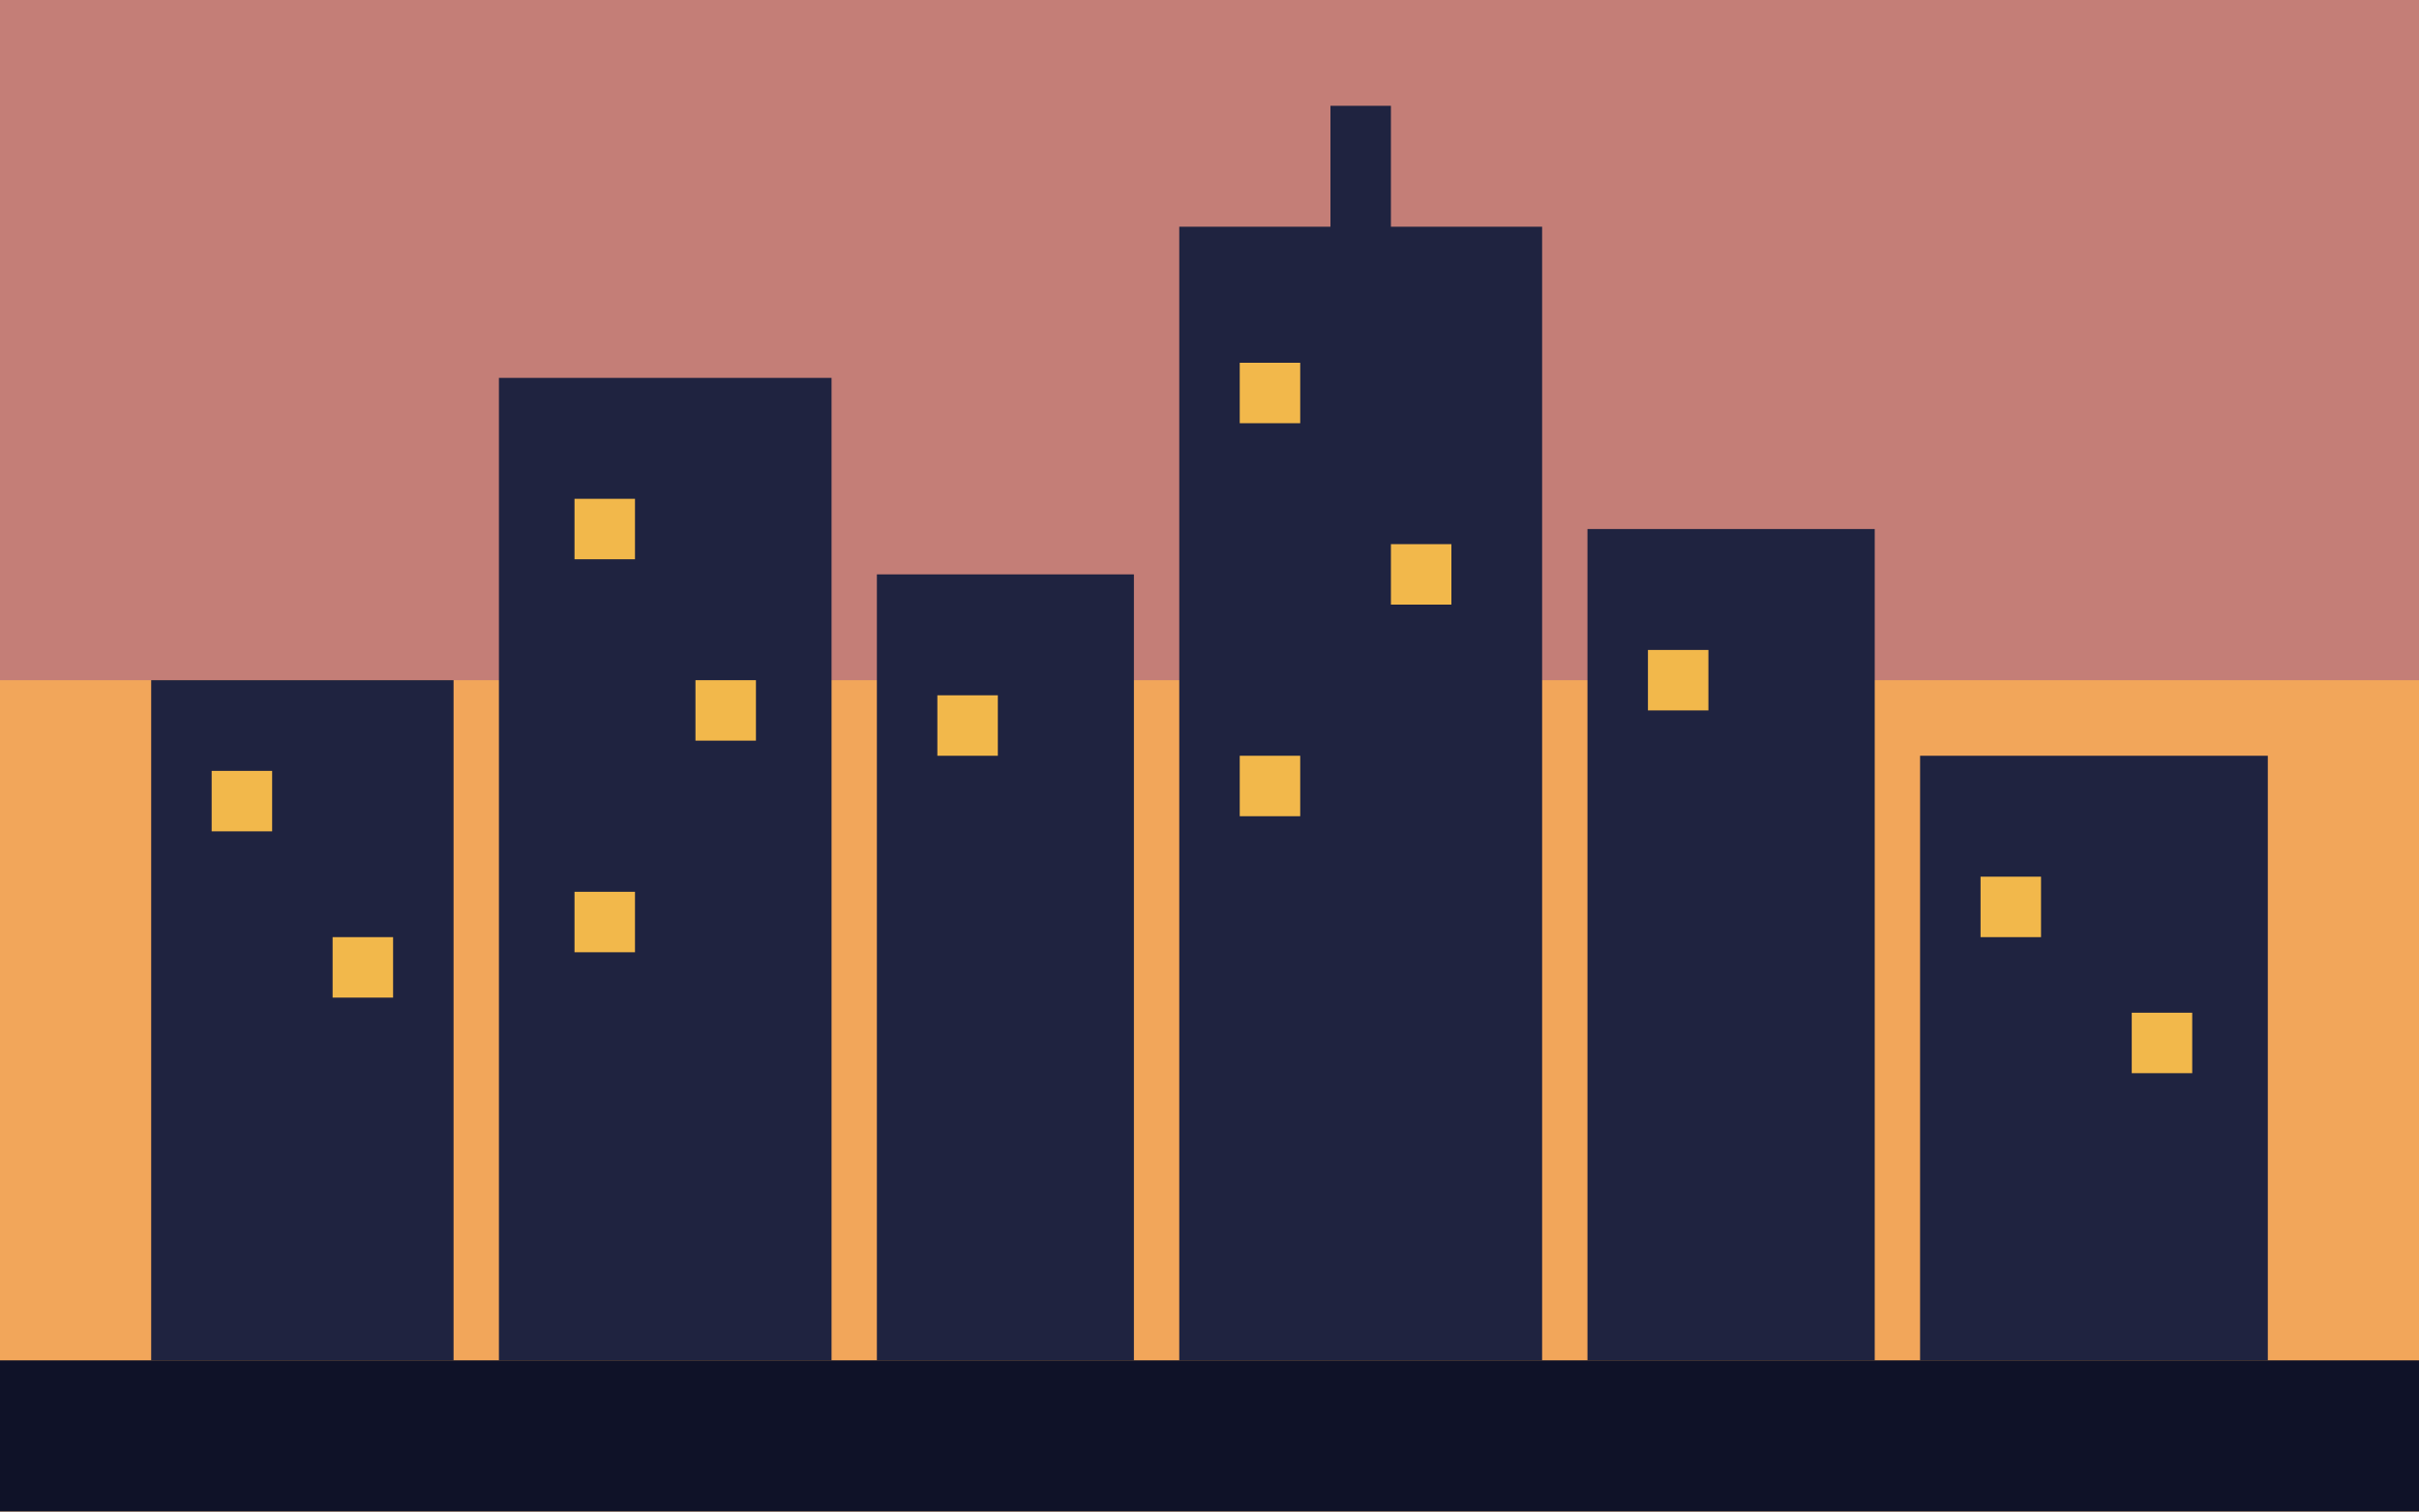
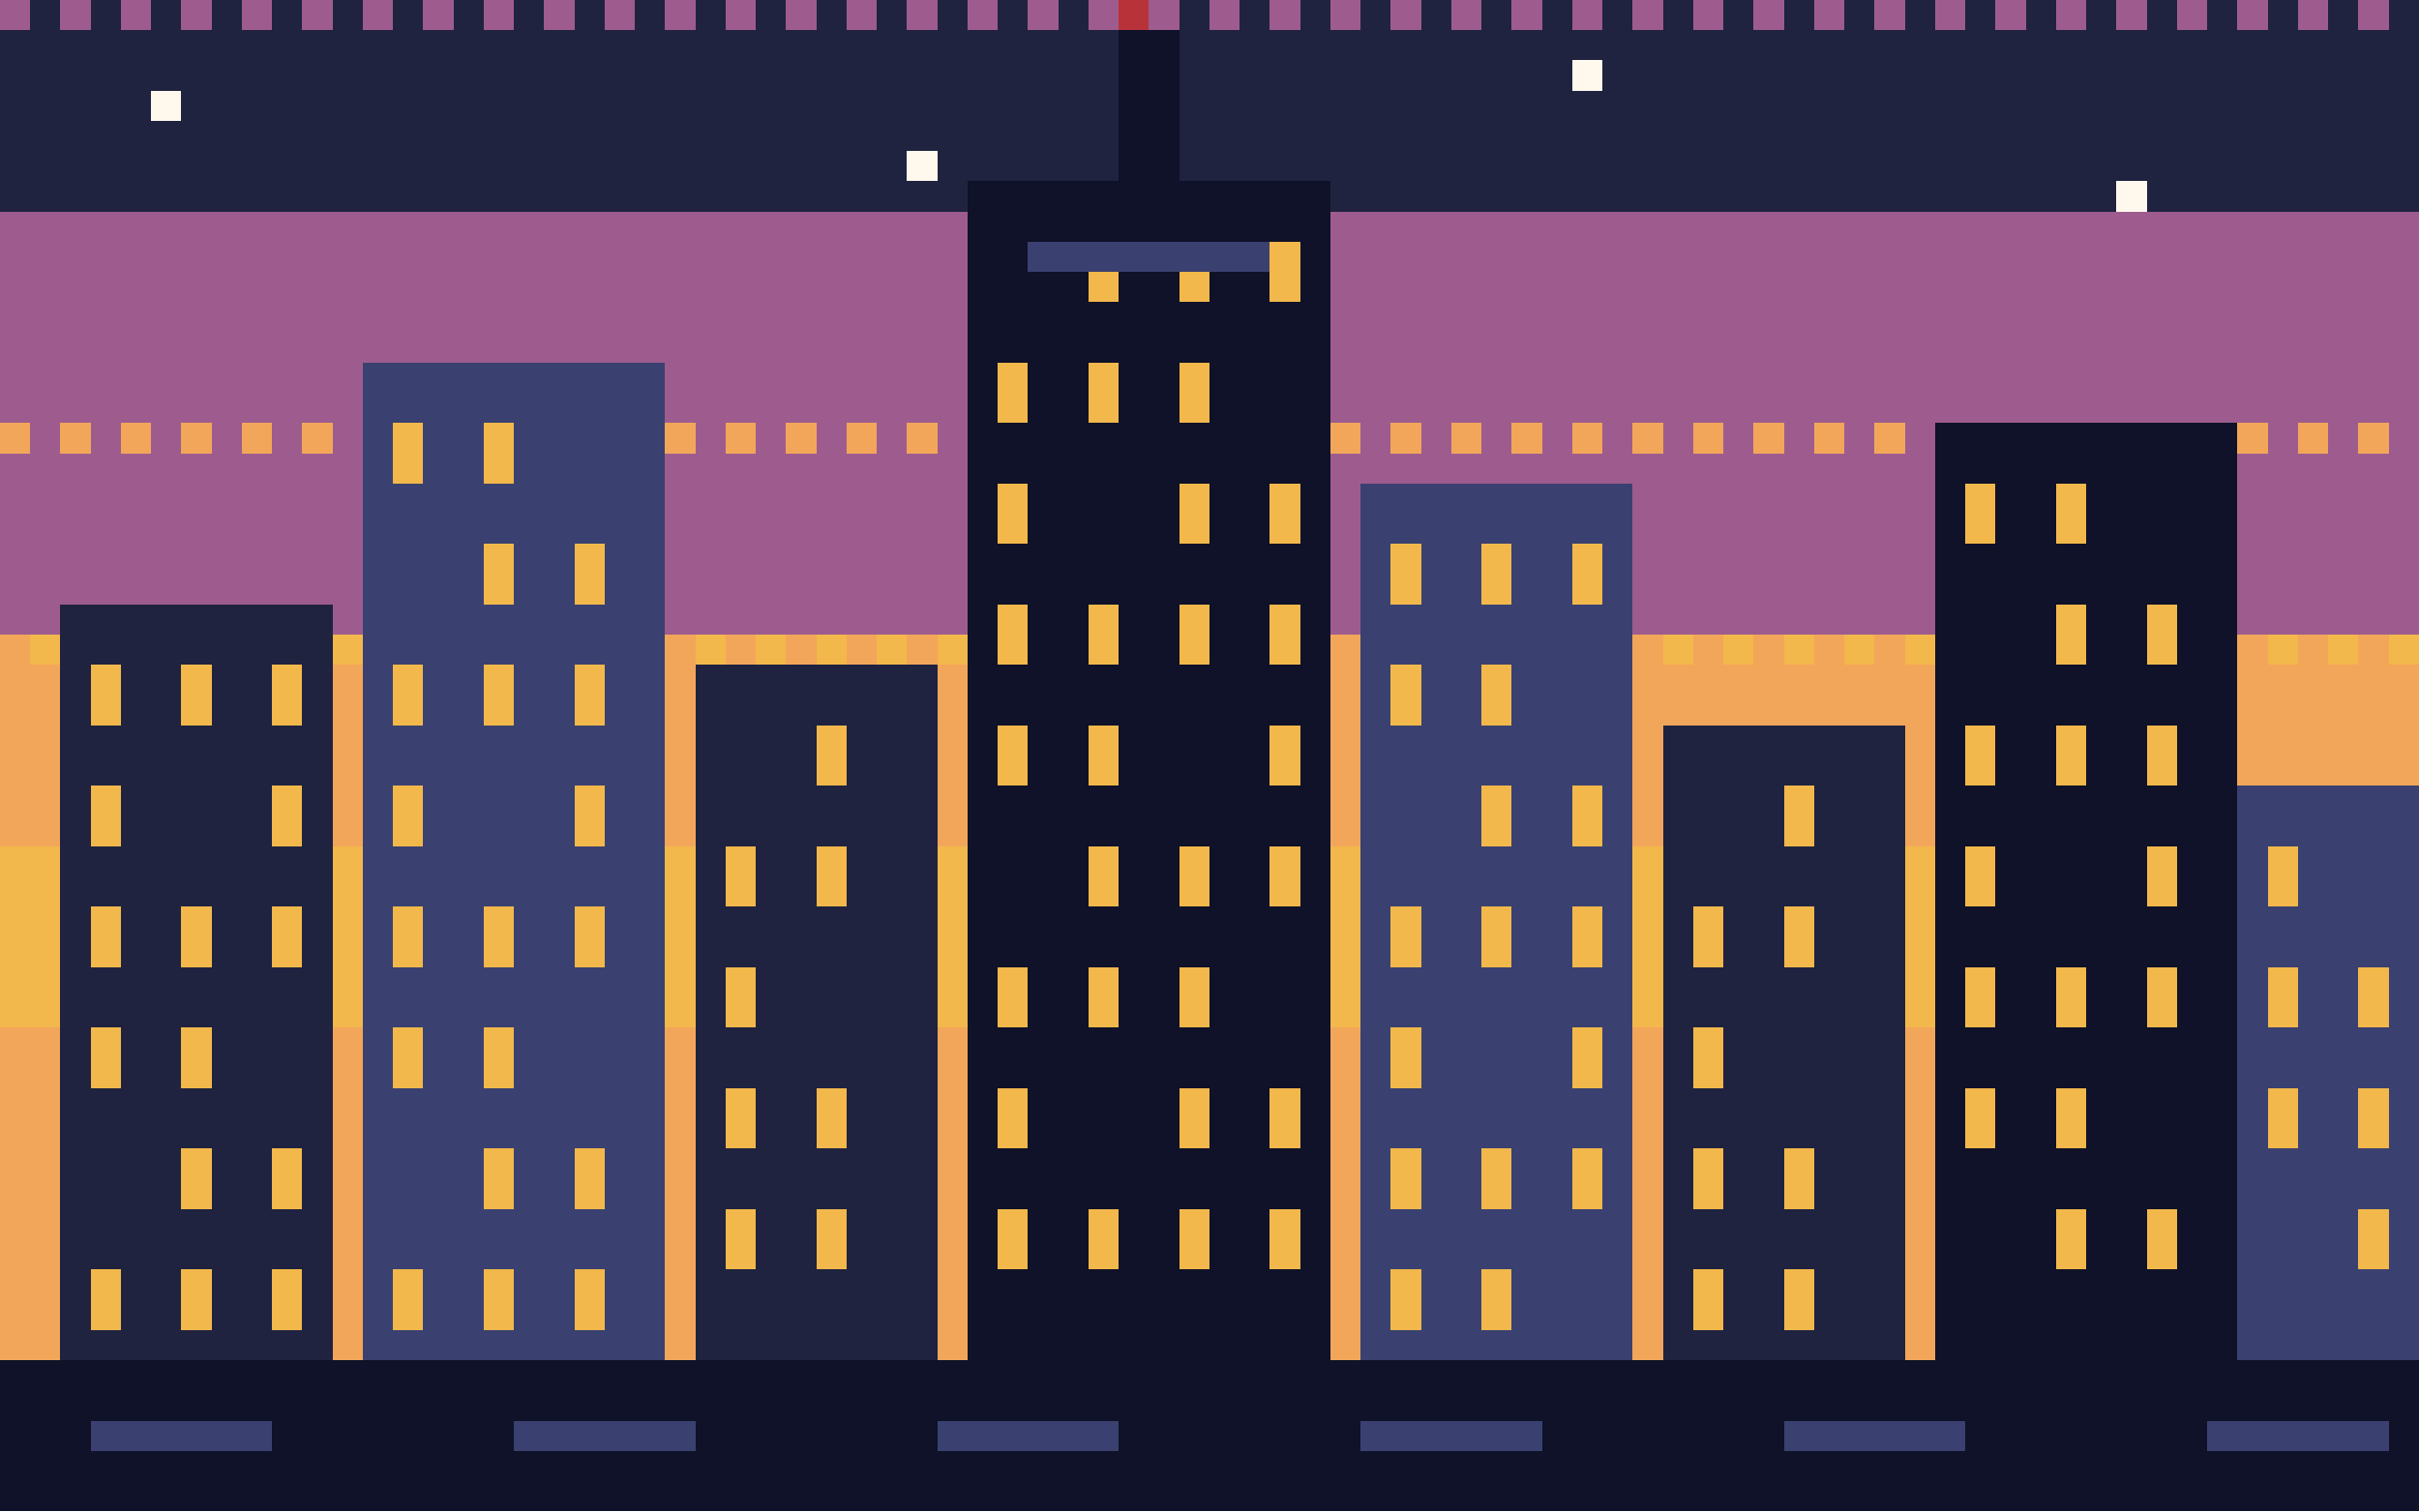
- <svg xmlns="http://www.w3.org/2000/svg" viewBox="0 0 320 200" width="320" height="200" role="img" aria-labelledby="t">
-   <rect width="320" height="200" fill="#F2A65A" />
-   <rect width="320" height="90" fill="#9E5C8E" opacity="0.55" />
+ <svg xmlns="http://www.w3.org/2000/svg" viewBox="0 0 80 50" width="320" height="200" shape-rendering="crispEdges" role="img" aria-labelledby="t">
+   <rect width="80" height="50" fill="#0F1228" />
+   <g fill="#9E5C8E">
+     <rect x="0" y="0" width="1" height="1" />
+     <rect x="2" y="0" width="1" height="1" />
+     <rect x="4" y="0" width="1" height="1" />
+     <rect x="6" y="0" width="1" height="1" />
+     <rect x="8" y="0" width="1" height="1" />
+     <rect x="10" y="0" width="1" height="1" />
+     <rect x="12" y="0" width="1" height="1" />
+     <rect x="14" y="0" width="1" height="1" />
+     <rect x="16" y="0" width="1" height="1" />
+     <rect x="18" y="0" width="1" height="1" />
+     <rect x="20" y="0" width="1" height="1" />
+     <rect x="22" y="0" width="1" height="1" />
+     <rect x="24" y="0" width="1" height="1" />
+     <rect x="26" y="0" width="1" height="1" />
+     <rect x="28" y="0" width="1" height="1" />
+     <rect x="30" y="0" width="1" height="1" />
+     <rect x="32" y="0" width="1" height="1" />
+     <rect x="34" y="0" width="1" height="1" />
+     <rect x="36" y="0" width="1" height="1" />
+     <rect x="38" y="0" width="1" height="1" />
+     <rect x="40" y="0" width="1" height="1" />
+     <rect x="42" y="0" width="1" height="1" />
+     <rect x="44" y="0" width="1" height="1" />
+     <rect x="46" y="0" width="1" height="1" />
+     <rect x="48" y="0" width="1" height="1" />
+     <rect x="50" y="0" width="1" height="1" />
+     <rect x="52" y="0" width="1" height="1" />
+     <rect x="54" y="0" width="1" height="1" />
+     <rect x="56" y="0" width="1" height="1" />
+     <rect x="58" y="0" width="1" height="1" />
+     <rect x="60" y="0" width="1" height="1" />
+     <rect x="62" y="0" width="1" height="1" />
+     <rect x="64" y="0" width="1" height="1" />
+     <rect x="66" y="0" width="1" height="1" />
+     <rect x="68" y="0" width="1" height="1" />
+     <rect x="70" y="0" width="1" height="1" />
+     <rect x="72" y="0" width="1" height="1" />
+     <rect x="74" y="0" width="1" height="1" />
+     <rect x="76" y="0" width="1" height="1" />
+     <rect x="78" y="0" width="1" height="1" />
+     <rect x="0" y="7" width="32" height="1" />
+     <rect x="44" y="7" width="36" height="1" />
+     <rect x="0" y="8" width="32" height="1" />
+     <rect x="44" y="8" width="36" height="1" />
+     <rect x="0" y="9" width="32" height="1" />
+     <rect x="44" y="9" width="36" height="1" />
+     <rect x="0" y="10" width="32" height="1" />
+     <rect x="44" y="10" width="36" height="1" />
+     <rect x="0" y="11" width="32" height="1" />
+     <rect x="44" y="11" width="36" height="1" />
+     <rect x="0" y="12" width="12" height="1" />
+     <rect x="22" y="12" width="10" height="1" />
+     <rect x="44" y="12" width="36" height="1" />
+     <rect x="0" y="13" width="12" height="1" />
+     <rect x="22" y="13" width="10" height="1" />
+     <rect x="44" y="13" width="36" height="1" />
+     <rect x="1" y="14" width="1" height="1" />
+     <rect x="3" y="14" width="1" height="1" />
+     <rect x="5" y="14" width="1" height="1" />
+     <rect x="7" y="14" width="1" height="1" />
+     <rect x="9" y="14" width="1" height="1" />
+     <rect x="11" y="14" width="1" height="1" />
+     <rect x="23" y="14" width="1" height="1" />
+     <rect x="25" y="14" width="1" height="1" />
+     <rect x="27" y="14" width="1" height="1" />
+     <rect x="29" y="14" width="1" height="1" />
+     <rect x="31" y="14" width="1" height="1" />
+     <rect x="45" y="14" width="1" height="1" />
+     <rect x="47" y="14" width="1" height="1" />
+     <rect x="49" y="14" width="1" height="1" />
+     <rect x="51" y="14" width="1" height="1" />
+     <rect x="53" y="14" width="1" height="1" />
+     <rect x="55" y="14" width="1" height="1" />
+     <rect x="57" y="14" width="1" height="1" />
+     <rect x="59" y="14" width="1" height="1" />
+     <rect x="61" y="14" width="1" height="1" />
+     <rect x="63" y="14" width="1" height="1" />
+     <rect x="75" y="14" width="1" height="1" />
+     <rect x="77" y="14" width="1" height="1" />
+     <rect x="79" y="14" width="1" height="1" />
+     <rect x="0" y="15" width="12" height="1" />
+     <rect x="22" y="15" width="10" height="1" />
+     <rect x="44" y="15" width="20" height="1" />
+     <rect x="74" y="15" width="6" height="1" />
+     <rect x="0" y="16" width="12" height="1" />
+     <rect x="22" y="16" width="10" height="1" />
+     <rect x="44" y="16" width="1" height="1" />
+     <rect x="54" y="16" width="10" height="1" />
+     <rect x="74" y="16" width="6" height="1" />
+     <rect x="0" y="17" width="12" height="1" />
+     <rect x="22" y="17" width="10" height="1" />
+     <rect x="44" y="17" width="1" height="1" />
+     <rect x="54" y="17" width="10" height="1" />
+     <rect x="74" y="17" width="6" height="1" />
+     <rect x="0" y="18" width="12" height="1" />
+     <rect x="22" y="18" width="10" height="1" />
+     <rect x="44" y="18" width="1" height="1" />
+     <rect x="54" y="18" width="10" height="1" />
+     <rect x="74" y="18" width="6" height="1" />
+     <rect x="0" y="19" width="12" height="1" />
+     <rect x="22" y="19" width="10" height="1" />
+     <rect x="44" y="19" width="1" height="1" />
+     <rect x="54" y="19" width="10" height="1" />
+     <rect x="74" y="19" width="6" height="1" />
+     <rect x="0" y="20" width="2" height="1" />
+     <rect x="11" y="20" width="1" height="1" />
+     <rect x="22" y="20" width="10" height="1" />
+     <rect x="44" y="20" width="1" height="1" />
+     <rect x="54" y="20" width="10" height="1" />
+     <rect x="74" y="20" width="6" height="1" />
+   </g>
  <g fill="#1F2340">
-     <rect x="20" y="90" width="40" height="90" />
-     <rect x="66" y="50" width="44" height="130" />
-     <rect x="116" y="76" width="34" height="104" />
-     <rect x="156" y="30" width="48" height="150" />
-     <rect x="210" y="70" width="38" height="110" />
-     <rect x="254" y="100" width="46" height="80" />
+     <rect x="1" y="0" width="1" height="1" />
+     <rect x="3" y="0" width="1" height="1" />
+     <rect x="5" y="0" width="1" height="1" />
+     <rect x="7" y="0" width="1" height="1" />
+     <rect x="9" y="0" width="1" height="1" />
+     <rect x="11" y="0" width="1" height="1" />
+     <rect x="13" y="0" width="1" height="1" />
+     <rect x="15" y="0" width="1" height="1" />
+     <rect x="17" y="0" width="1" height="1" />
+     <rect x="19" y="0" width="1" height="1" />
+     <rect x="21" y="0" width="1" height="1" />
+     <rect x="23" y="0" width="1" height="1" />
+     <rect x="25" y="0" width="1" height="1" />
+     <rect x="27" y="0" width="1" height="1" />
+     <rect x="29" y="0" width="1" height="1" />
+     <rect x="31" y="0" width="1" height="1" />
+     <rect x="33" y="0" width="1" height="1" />
+     <rect x="35" y="0" width="1" height="1" />
+     <rect x="39" y="0" width="1" height="1" />
+     <rect x="41" y="0" width="1" height="1" />
+     <rect x="43" y="0" width="1" height="1" />
+     <rect x="45" y="0" width="1" height="1" />
+     <rect x="47" y="0" width="1" height="1" />
+     <rect x="49" y="0" width="1" height="1" />
+     <rect x="51" y="0" width="1" height="1" />
+     <rect x="53" y="0" width="1" height="1" />
+     <rect x="55" y="0" width="1" height="1" />
+     <rect x="57" y="0" width="1" height="1" />
+     <rect x="59" y="0" width="1" height="1" />
+     <rect x="61" y="0" width="1" height="1" />
+     <rect x="63" y="0" width="1" height="1" />
+     <rect x="65" y="0" width="1" height="1" />
+     <rect x="67" y="0" width="1" height="1" />
+     <rect x="69" y="0" width="1" height="1" />
+     <rect x="71" y="0" width="1" height="1" />
+     <rect x="73" y="0" width="1" height="1" />
+     <rect x="75" y="0" width="1" height="1" />
+     <rect x="77" y="0" width="1" height="1" />
+     <rect x="79" y="0" width="1" height="1" />
+     <rect x="0" y="1" width="37" height="1" />
+     <rect x="39" y="1" width="41" height="1" />
+     <rect x="0" y="2" width="37" height="1" />
+     <rect x="39" y="2" width="13" height="1" />
+     <rect x="53" y="2" width="27" height="1" />
+     <rect x="0" y="3" width="5" height="1" />
+     <rect x="6" y="3" width="31" height="1" />
+     <rect x="39" y="3" width="41" height="1" />
+     <rect x="0" y="4" width="37" height="1" />
+     <rect x="39" y="4" width="41" height="1" />
+     <rect x="0" y="5" width="30" height="1" />
+     <rect x="31" y="5" width="6" height="1" />
+     <rect x="39" y="5" width="41" height="1" />
+     <rect x="0" y="6" width="32" height="1" />
+     <rect x="44" y="6" width="26" height="1" />
+     <rect x="71" y="6" width="9" height="1" />
+     <rect x="2" y="20" width="9" height="1" />
+     <rect x="2" y="21" width="9" height="1" />
+     <rect x="2" y="22" width="1" height="1" />
+     <rect x="4" y="22" width="2" height="1" />
+     <rect x="7" y="22" width="2" height="1" />
+     <rect x="10" y="22" width="1" height="1" />
+     <rect x="23" y="22" width="8" height="1" />
+     <rect x="2" y="23" width="1" height="1" />
+     <rect x="4" y="23" width="2" height="1" />
+     <rect x="7" y="23" width="2" height="1" />
+     <rect x="10" y="23" width="1" height="1" />
+     <rect x="23" y="23" width="8" height="1" />
+     <rect x="2" y="24" width="9" height="1" />
+     <rect x="23" y="24" width="4" height="1" />
+     <rect x="28" y="24" width="3" height="1" />
+     <rect x="55" y="24" width="8" height="1" />
+     <rect x="2" y="25" width="9" height="1" />
+     <rect x="23" y="25" width="4" height="1" />
+     <rect x="28" y="25" width="3" height="1" />
+     <rect x="55" y="25" width="8" height="1" />
+     <rect x="2" y="26" width="1" height="1" />
+     <rect x="4" y="26" width="5" height="1" />
+     <rect x="10" y="26" width="1" height="1" />
+     <rect x="23" y="26" width="8" height="1" />
+     <rect x="55" y="26" width="4" height="1" />
+     <rect x="60" y="26" width="3" height="1" />
+     <rect x="2" y="27" width="1" height="1" />
+     <rect x="4" y="27" width="5" height="1" />
+     <rect x="10" y="27" width="1" height="1" />
+     <rect x="23" y="27" width="8" height="1" />
+     <rect x="55" y="27" width="4" height="1" />
+     <rect x="60" y="27" width="3" height="1" />
+     <rect x="2" y="28" width="9" height="1" />
+     <rect x="23" y="28" width="1" height="1" />
+     <rect x="25" y="28" width="2" height="1" />
+     <rect x="28" y="28" width="3" height="1" />
+     <rect x="55" y="28" width="8" height="1" />
+     <rect x="2" y="29" width="9" height="1" />
+     <rect x="23" y="29" width="1" height="1" />
+     <rect x="25" y="29" width="2" height="1" />
+     <rect x="28" y="29" width="3" height="1" />
+     <rect x="55" y="29" width="8" height="1" />
+     <rect x="2" y="30" width="1" height="1" />
+     <rect x="4" y="30" width="2" height="1" />
+     <rect x="7" y="30" width="2" height="1" />
+     <rect x="10" y="30" width="1" height="1" />
+     <rect x="23" y="30" width="8" height="1" />
+     <rect x="55" y="30" width="1" height="1" />
+     <rect x="57" y="30" width="2" height="1" />
+     <rect x="60" y="30" width="3" height="1" />
+     <rect x="2" y="31" width="1" height="1" />
+     <rect x="4" y="31" width="2" height="1" />
+     <rect x="7" y="31" width="2" height="1" />
+     <rect x="10" y="31" width="1" height="1" />
+     <rect x="23" y="31" width="8" height="1" />
+     <rect x="55" y="31" width="1" height="1" />
+     <rect x="57" y="31" width="2" height="1" />
+     <rect x="60" y="31" width="3" height="1" />
+     <rect x="2" y="32" width="9" height="1" />
+     <rect x="23" y="32" width="1" height="1" />
+     <rect x="25" y="32" width="6" height="1" />
+     <rect x="55" y="32" width="8" height="1" />
+     <rect x="2" y="33" width="9" height="1" />
+     <rect x="23" y="33" width="1" height="1" />
+     <rect x="25" y="33" width="6" height="1" />
+     <rect x="55" y="33" width="8" height="1" />
+     <rect x="2" y="34" width="1" height="1" />
+     <rect x="4" y="34" width="2" height="1" />
+     <rect x="7" y="34" width="4" height="1" />
+     <rect x="23" y="34" width="8" height="1" />
+     <rect x="55" y="34" width="1" height="1" />
+     <rect x="57" y="34" width="6" height="1" />
+     <rect x="2" y="35" width="1" height="1" />
+     <rect x="4" y="35" width="2" height="1" />
+     <rect x="7" y="35" width="4" height="1" />
+     <rect x="23" y="35" width="8" height="1" />
+     <rect x="55" y="35" width="1" height="1" />
+     <rect x="57" y="35" width="6" height="1" />
+     <rect x="2" y="36" width="9" height="1" />
+     <rect x="23" y="36" width="1" height="1" />
+     <rect x="25" y="36" width="2" height="1" />
+     <rect x="28" y="36" width="3" height="1" />
+     <rect x="55" y="36" width="8" height="1" />
+     <rect x="2" y="37" width="9" height="1" />
+     <rect x="23" y="37" width="1" height="1" />
+     <rect x="25" y="37" width="2" height="1" />
+     <rect x="28" y="37" width="3" height="1" />
+     <rect x="55" y="37" width="8" height="1" />
+     <rect x="2" y="38" width="4" height="1" />
+     <rect x="7" y="38" width="2" height="1" />
+     <rect x="10" y="38" width="1" height="1" />
+     <rect x="23" y="38" width="8" height="1" />
+     <rect x="55" y="38" width="1" height="1" />
+     <rect x="57" y="38" width="2" height="1" />
+     <rect x="60" y="38" width="3" height="1" />
+     <rect x="2" y="39" width="4" height="1" />
+     <rect x="7" y="39" width="2" height="1" />
+     <rect x="10" y="39" width="1" height="1" />
+     <rect x="23" y="39" width="8" height="1" />
+     <rect x="55" y="39" width="1" height="1" />
+     <rect x="57" y="39" width="2" height="1" />
+     <rect x="60" y="39" width="3" height="1" />
+     <rect x="2" y="40" width="9" height="1" />
+     <rect x="23" y="40" width="1" height="1" />
+     <rect x="25" y="40" width="2" height="1" />
+     <rect x="28" y="40" width="3" height="1" />
+     <rect x="55" y="40" width="8" height="1" />
+     <rect x="2" y="41" width="9" height="1" />
+     <rect x="23" y="41" width="1" height="1" />
+     <rect x="25" y="41" width="2" height="1" />
+     <rect x="28" y="41" width="3" height="1" />
+     <rect x="55" y="41" width="8" height="1" />
+     <rect x="2" y="42" width="1" height="1" />
+     <rect x="4" y="42" width="2" height="1" />
+     <rect x="7" y="42" width="2" height="1" />
+     <rect x="10" y="42" width="1" height="1" />
+     <rect x="23" y="42" width="8" height="1" />
+     <rect x="55" y="42" width="1" height="1" />
+     <rect x="57" y="42" width="2" height="1" />
+     <rect x="60" y="42" width="3" height="1" />
+     <rect x="2" y="43" width="1" height="1" />
+     <rect x="4" y="43" width="2" height="1" />
+     <rect x="7" y="43" width="2" height="1" />
+     <rect x="10" y="43" width="1" height="1" />
+     <rect x="23" y="43" width="8" height="1" />
+     <rect x="55" y="43" width="1" height="1" />
+     <rect x="57" y="43" width="2" height="1" />
+     <rect x="60" y="43" width="3" height="1" />
+     <rect x="2" y="44" width="9" height="1" />
+     <rect x="23" y="44" width="8" height="1" />
+     <rect x="55" y="44" width="8" height="1" />
  </g>
-   <rect x="176" y="14" width="8" height="18" fill="#1F2340" />
+   <g fill="#B8323A">
+     <rect x="37" y="0" width="1" height="1" />
+   </g>
+   <g fill="#FFF8EC">
+     <rect x="52" y="2" width="1" height="1" />
+     <rect x="5" y="3" width="1" height="1" />
+     <rect x="30" y="5" width="1" height="1" />
+     <rect x="70" y="6" width="1" height="1" />
+   </g>
+   <g fill="#3A4170">
+     <rect x="34" y="8" width="8" height="1" />
+     <rect x="12" y="12" width="10" height="1" />
+     <rect x="12" y="13" width="10" height="1" />
+     <rect x="12" y="14" width="1" height="1" />
+     <rect x="14" y="14" width="2" height="1" />
+     <rect x="17" y="14" width="5" height="1" />
+     <rect x="12" y="15" width="1" height="1" />
+     <rect x="14" y="15" width="2" height="1" />
+     <rect x="17" y="15" width="5" height="1" />
+     <rect x="12" y="16" width="10" height="1" />
+     <rect x="45" y="16" width="9" height="1" />
+     <rect x="12" y="17" width="10" height="1" />
+     <rect x="45" y="17" width="9" height="1" />
+     <rect x="12" y="18" width="4" height="1" />
+     <rect x="17" y="18" width="2" height="1" />
+     <rect x="20" y="18" width="2" height="1" />
+     <rect x="45" y="18" width="1" height="1" />
+     <rect x="47" y="18" width="2" height="1" />
+     <rect x="50" y="18" width="2" height="1" />
+     <rect x="53" y="18" width="1" height="1" />
+     <rect x="12" y="19" width="4" height="1" />
+     <rect x="17" y="19" width="2" height="1" />
+     <rect x="20" y="19" width="2" height="1" />
+     <rect x="45" y="19" width="1" height="1" />
+     <rect x="47" y="19" width="2" height="1" />
+     <rect x="50" y="19" width="2" height="1" />
+     <rect x="53" y="19" width="1" height="1" />
+     <rect x="12" y="20" width="10" height="1" />
+     <rect x="45" y="20" width="9" height="1" />
+     <rect x="12" y="21" width="10" height="1" />
+     <rect x="45" y="21" width="9" height="1" />
+     <rect x="12" y="22" width="1" height="1" />
+     <rect x="14" y="22" width="2" height="1" />
+     <rect x="17" y="22" width="2" height="1" />
+     <rect x="20" y="22" width="2" height="1" />
+     <rect x="45" y="22" width="1" height="1" />
+     <rect x="47" y="22" width="2" height="1" />
+     <rect x="50" y="22" width="4" height="1" />
+     <rect x="12" y="23" width="1" height="1" />
+     <rect x="14" y="23" width="2" height="1" />
+     <rect x="17" y="23" width="2" height="1" />
+     <rect x="20" y="23" width="2" height="1" />
+     <rect x="45" y="23" width="1" height="1" />
+     <rect x="47" y="23" width="2" height="1" />
+     <rect x="50" y="23" width="4" height="1" />
+     <rect x="12" y="24" width="10" height="1" />
+     <rect x="45" y="24" width="9" height="1" />
+     <rect x="12" y="25" width="10" height="1" />
+     <rect x="45" y="25" width="9" height="1" />
+     <rect x="12" y="26" width="1" height="1" />
+     <rect x="14" y="26" width="5" height="1" />
+     <rect x="20" y="26" width="2" height="1" />
+     <rect x="45" y="26" width="4" height="1" />
+     <rect x="50" y="26" width="2" height="1" />
+     <rect x="53" y="26" width="1" height="1" />
+     <rect x="74" y="26" width="6" height="1" />
+     <rect x="12" y="27" width="1" height="1" />
+     <rect x="14" y="27" width="5" height="1" />
+     <rect x="20" y="27" width="2" height="1" />
+     <rect x="45" y="27" width="4" height="1" />
+     <rect x="50" y="27" width="2" height="1" />
+     <rect x="53" y="27" width="1" height="1" />
+     <rect x="74" y="27" width="6" height="1" />
+     <rect x="12" y="28" width="10" height="1" />
+     <rect x="45" y="28" width="9" height="1" />
+     <rect x="74" y="28" width="1" height="1" />
+     <rect x="76" y="28" width="4" height="1" />
+     <rect x="12" y="29" width="10" height="1" />
+     <rect x="45" y="29" width="9" height="1" />
+     <rect x="74" y="29" width="1" height="1" />
+     <rect x="76" y="29" width="4" height="1" />
+     <rect x="12" y="30" width="1" height="1" />
+     <rect x="14" y="30" width="2" height="1" />
+     <rect x="17" y="30" width="2" height="1" />
+     <rect x="20" y="30" width="2" height="1" />
+     <rect x="45" y="30" width="1" height="1" />
+     <rect x="47" y="30" width="2" height="1" />
+     <rect x="50" y="30" width="2" height="1" />
+     <rect x="53" y="30" width="1" height="1" />
+     <rect x="74" y="30" width="6" height="1" />
+     <rect x="12" y="31" width="1" height="1" />
+     <rect x="14" y="31" width="2" height="1" />
+     <rect x="17" y="31" width="2" height="1" />
+     <rect x="20" y="31" width="2" height="1" />
+     <rect x="45" y="31" width="1" height="1" />
+     <rect x="47" y="31" width="2" height="1" />
+     <rect x="50" y="31" width="2" height="1" />
+     <rect x="53" y="31" width="1" height="1" />
+     <rect x="74" y="31" width="6" height="1" />
+     <rect x="12" y="32" width="10" height="1" />
+     <rect x="45" y="32" width="9" height="1" />
+     <rect x="74" y="32" width="1" height="1" />
+     <rect x="76" y="32" width="2" height="1" />
+     <rect x="79" y="32" width="1" height="1" />
+     <rect x="12" y="33" width="10" height="1" />
+     <rect x="45" y="33" width="9" height="1" />
+     <rect x="74" y="33" width="1" height="1" />
+     <rect x="76" y="33" width="2" height="1" />
+     <rect x="79" y="33" width="1" height="1" />
+     <rect x="12" y="34" width="1" height="1" />
+     <rect x="14" y="34" width="2" height="1" />
+     <rect x="17" y="34" width="5" height="1" />
+     <rect x="45" y="34" width="1" height="1" />
+     <rect x="47" y="34" width="5" height="1" />
+     <rect x="53" y="34" width="1" height="1" />
+     <rect x="74" y="34" width="6" height="1" />
+     <rect x="12" y="35" width="1" height="1" />
+     <rect x="14" y="35" width="2" height="1" />
+     <rect x="17" y="35" width="5" height="1" />
+     <rect x="45" y="35" width="1" height="1" />
+     <rect x="47" y="35" width="5" height="1" />
+     <rect x="53" y="35" width="1" height="1" />
+     <rect x="74" y="35" width="6" height="1" />
+     <rect x="12" y="36" width="10" height="1" />
+     <rect x="45" y="36" width="9" height="1" />
+     <rect x="74" y="36" width="1" height="1" />
+     <rect x="76" y="36" width="2" height="1" />
+     <rect x="79" y="36" width="1" height="1" />
+     <rect x="12" y="37" width="10" height="1" />
+     <rect x="45" y="37" width="9" height="1" />
+     <rect x="74" y="37" width="1" height="1" />
+     <rect x="76" y="37" width="2" height="1" />
+     <rect x="79" y="37" width="1" height="1" />
+     <rect x="12" y="38" width="4" height="1" />
+     <rect x="17" y="38" width="2" height="1" />
+     <rect x="20" y="38" width="2" height="1" />
+     <rect x="45" y="38" width="1" height="1" />
+     <rect x="47" y="38" width="2" height="1" />
+     <rect x="50" y="38" width="2" height="1" />
+     <rect x="53" y="38" width="1" height="1" />
+     <rect x="74" y="38" width="6" height="1" />
+     <rect x="12" y="39" width="4" height="1" />
+     <rect x="17" y="39" width="2" height="1" />
+     <rect x="20" y="39" width="2" height="1" />
+     <rect x="45" y="39" width="1" height="1" />
+     <rect x="47" y="39" width="2" height="1" />
+     <rect x="50" y="39" width="2" height="1" />
+     <rect x="53" y="39" width="1" height="1" />
+     <rect x="74" y="39" width="6" height="1" />
+     <rect x="12" y="40" width="10" height="1" />
+     <rect x="45" y="40" width="9" height="1" />
+     <rect x="74" y="40" width="4" height="1" />
+     <rect x="79" y="40" width="1" height="1" />
+     <rect x="12" y="41" width="10" height="1" />
+     <rect x="45" y="41" width="9" height="1" />
+     <rect x="74" y="41" width="4" height="1" />
+     <rect x="79" y="41" width="1" height="1" />
+     <rect x="12" y="42" width="1" height="1" />
+     <rect x="14" y="42" width="2" height="1" />
+     <rect x="17" y="42" width="2" height="1" />
+     <rect x="20" y="42" width="2" height="1" />
+     <rect x="45" y="42" width="1" height="1" />
+     <rect x="47" y="42" width="2" height="1" />
+     <rect x="50" y="42" width="4" height="1" />
+     <rect x="74" y="42" width="6" height="1" />
+     <rect x="12" y="43" width="1" height="1" />
+     <rect x="14" y="43" width="2" height="1" />
+     <rect x="17" y="43" width="2" height="1" />
+     <rect x="20" y="43" width="2" height="1" />
+     <rect x="45" y="43" width="1" height="1" />
+     <rect x="47" y="43" width="2" height="1" />
+     <rect x="50" y="43" width="4" height="1" />
+     <rect x="74" y="43" width="6" height="1" />
+     <rect x="12" y="44" width="10" height="1" />
+     <rect x="45" y="44" width="9" height="1" />
+     <rect x="74" y="44" width="6" height="1" />
+     <rect x="3" y="47" width="6" height="1" />
+     <rect x="17" y="47" width="6" height="1" />
+     <rect x="31" y="47" width="6" height="1" />
+     <rect x="45" y="47" width="6" height="1" />
+     <rect x="59" y="47" width="6" height="1" />
+     <rect x="73" y="47" width="6" height="1" />
+   </g>
  <g fill="#F2B84B">
-     <rect x="28" y="102" width="8" height="8" />
-     <rect x="44" y="124" width="8" height="8" />
-     <rect x="76" y="66" width="8" height="8" />
-     <rect x="92" y="90" width="8" height="8" />
-     <rect x="76" y="118" width="8" height="8" />
-     <rect x="124" y="92" width="8" height="8" />
-     <rect x="164" y="48" width="8" height="8" />
-     <rect x="184" y="72" width="8" height="8" />
-     <rect x="164" y="100" width="8" height="8" />
-     <rect x="218" y="86" width="8" height="8" />
-     <rect x="262" y="116" width="8" height="8" />
-     <rect x="282" y="134" width="8" height="8" />
+     <rect x="42" y="8" width="1" height="1" />
+     <rect x="36" y="9" width="1" height="1" />
+     <rect x="39" y="9" width="1" height="1" />
+     <rect x="42" y="9" width="1" height="1" />
+     <rect x="33" y="12" width="1" height="1" />
+     <rect x="36" y="12" width="1" height="1" />
+     <rect x="39" y="12" width="1" height="1" />
+     <rect x="33" y="13" width="1" height="1" />
+     <rect x="36" y="13" width="1" height="1" />
+     <rect x="39" y="13" width="1" height="1" />
+     <rect x="13" y="14" width="1" height="1" />
+     <rect x="16" y="14" width="1" height="1" />
+     <rect x="13" y="15" width="1" height="1" />
+     <rect x="16" y="15" width="1" height="1" />
+     <rect x="33" y="16" width="1" height="1" />
+     <rect x="39" y="16" width="1" height="1" />
+     <rect x="42" y="16" width="1" height="1" />
+     <rect x="65" y="16" width="1" height="1" />
+     <rect x="68" y="16" width="1" height="1" />
+     <rect x="33" y="17" width="1" height="1" />
+     <rect x="39" y="17" width="1" height="1" />
+     <rect x="42" y="17" width="1" height="1" />
+     <rect x="65" y="17" width="1" height="1" />
+     <rect x="68" y="17" width="1" height="1" />
+     <rect x="16" y="18" width="1" height="1" />
+     <rect x="19" y="18" width="1" height="1" />
+     <rect x="46" y="18" width="1" height="1" />
+     <rect x="49" y="18" width="1" height="1" />
+     <rect x="52" y="18" width="1" height="1" />
+     <rect x="16" y="19" width="1" height="1" />
+     <rect x="19" y="19" width="1" height="1" />
+     <rect x="46" y="19" width="1" height="1" />
+     <rect x="49" y="19" width="1" height="1" />
+     <rect x="52" y="19" width="1" height="1" />
+     <rect x="33" y="20" width="1" height="1" />
+     <rect x="36" y="20" width="1" height="1" />
+     <rect x="39" y="20" width="1" height="1" />
+     <rect x="42" y="20" width="1" height="1" />
+     <rect x="68" y="20" width="1" height="1" />
+     <rect x="71" y="20" width="1" height="1" />
+     <rect x="1" y="21" width="1" height="1" />
+     <rect x="11" y="21" width="1" height="1" />
+     <rect x="23" y="21" width="1" height="1" />
+     <rect x="25" y="21" width="1" height="1" />
+     <rect x="27" y="21" width="1" height="1" />
+     <rect x="29" y="21" width="1" height="1" />
+     <rect x="31" y="21" width="1" height="1" />
+     <rect x="33" y="21" width="1" height="1" />
+     <rect x="36" y="21" width="1" height="1" />
+     <rect x="39" y="21" width="1" height="1" />
+     <rect x="42" y="21" width="1" height="1" />
+     <rect x="55" y="21" width="1" height="1" />
+     <rect x="57" y="21" width="1" height="1" />
+     <rect x="59" y="21" width="1" height="1" />
+     <rect x="61" y="21" width="1" height="1" />
+     <rect x="63" y="21" width="1" height="1" />
+     <rect x="68" y="21" width="1" height="1" />
+     <rect x="71" y="21" width="1" height="1" />
+     <rect x="75" y="21" width="1" height="1" />
+     <rect x="77" y="21" width="1" height="1" />
+     <rect x="79" y="21" width="1" height="1" />
+     <rect x="3" y="22" width="1" height="1" />
+     <rect x="6" y="22" width="1" height="1" />
+     <rect x="9" y="22" width="1" height="1" />
+     <rect x="13" y="22" width="1" height="1" />
+     <rect x="16" y="22" width="1" height="1" />
+     <rect x="19" y="22" width="1" height="1" />
+     <rect x="46" y="22" width="1" height="1" />
+     <rect x="49" y="22" width="1" height="1" />
+     <rect x="3" y="23" width="1" height="1" />
+     <rect x="6" y="23" width="1" height="1" />
+     <rect x="9" y="23" width="1" height="1" />
+     <rect x="13" y="23" width="1" height="1" />
+     <rect x="16" y="23" width="1" height="1" />
+     <rect x="19" y="23" width="1" height="1" />
+     <rect x="46" y="23" width="1" height="1" />
+     <rect x="49" y="23" width="1" height="1" />
+     <rect x="27" y="24" width="1" height="1" />
+     <rect x="33" y="24" width="1" height="1" />
+     <rect x="36" y="24" width="1" height="1" />
+     <rect x="42" y="24" width="1" height="1" />
+     <rect x="65" y="24" width="1" height="1" />
+     <rect x="68" y="24" width="1" height="1" />
+     <rect x="71" y="24" width="1" height="1" />
+     <rect x="27" y="25" width="1" height="1" />
+     <rect x="33" y="25" width="1" height="1" />
+     <rect x="36" y="25" width="1" height="1" />
+     <rect x="42" y="25" width="1" height="1" />
+     <rect x="65" y="25" width="1" height="1" />
+     <rect x="68" y="25" width="1" height="1" />
+     <rect x="71" y="25" width="1" height="1" />
+     <rect x="3" y="26" width="1" height="1" />
+     <rect x="9" y="26" width="1" height="1" />
+     <rect x="13" y="26" width="1" height="1" />
+     <rect x="19" y="26" width="1" height="1" />
+     <rect x="49" y="26" width="1" height="1" />
+     <rect x="52" y="26" width="1" height="1" />
+     <rect x="59" y="26" width="1" height="1" />
+     <rect x="3" y="27" width="1" height="1" />
+     <rect x="9" y="27" width="1" height="1" />
+     <rect x="13" y="27" width="1" height="1" />
+     <rect x="19" y="27" width="1" height="1" />
+     <rect x="49" y="27" width="1" height="1" />
+     <rect x="52" y="27" width="1" height="1" />
+     <rect x="59" y="27" width="1" height="1" />
+     <rect x="0" y="28" width="2" height="1" />
+     <rect x="11" y="28" width="1" height="1" />
+     <rect x="22" y="28" width="1" height="1" />
+     <rect x="24" y="28" width="1" height="1" />
+     <rect x="27" y="28" width="1" height="1" />
+     <rect x="31" y="28" width="1" height="1" />
+     <rect x="36" y="28" width="1" height="1" />
+     <rect x="39" y="28" width="1" height="1" />
+     <rect x="42" y="28" width="1" height="1" />
+     <rect x="44" y="28" width="1" height="1" />
+     <rect x="54" y="28" width="1" height="1" />
+     <rect x="63" y="28" width="1" height="1" />
+     <rect x="65" y="28" width="1" height="1" />
+     <rect x="71" y="28" width="1" height="1" />
+     <rect x="75" y="28" width="1" height="1" />
+     <rect x="0" y="29" width="2" height="1" />
+     <rect x="11" y="29" width="1" height="1" />
+     <rect x="22" y="29" width="1" height="1" />
+     <rect x="24" y="29" width="1" height="1" />
+     <rect x="27" y="29" width="1" height="1" />
+     <rect x="31" y="29" width="1" height="1" />
+     <rect x="36" y="29" width="1" height="1" />
+     <rect x="39" y="29" width="1" height="1" />
+     <rect x="42" y="29" width="1" height="1" />
+     <rect x="44" y="29" width="1" height="1" />
+     <rect x="54" y="29" width="1" height="1" />
+     <rect x="63" y="29" width="1" height="1" />
+     <rect x="65" y="29" width="1" height="1" />
+     <rect x="71" y="29" width="1" height="1" />
+     <rect x="75" y="29" width="1" height="1" />
+     <rect x="0" y="30" width="2" height="1" />
+     <rect x="3" y="30" width="1" height="1" />
+     <rect x="6" y="30" width="1" height="1" />
+     <rect x="9" y="30" width="1" height="1" />
+     <rect x="11" y="30" width="1" height="1" />
+     <rect x="13" y="30" width="1" height="1" />
+     <rect x="16" y="30" width="1" height="1" />
+     <rect x="19" y="30" width="1" height="1" />
+     <rect x="22" y="30" width="1" height="1" />
+     <rect x="31" y="30" width="1" height="1" />
+     <rect x="44" y="30" width="1" height="1" />
+     <rect x="46" y="30" width="1" height="1" />
+     <rect x="49" y="30" width="1" height="1" />
+     <rect x="52" y="30" width="1" height="1" />
+     <rect x="54" y="30" width="1" height="1" />
+     <rect x="56" y="30" width="1" height="1" />
+     <rect x="59" y="30" width="1" height="1" />
+     <rect x="63" y="30" width="1" height="1" />
+     <rect x="0" y="31" width="2" height="1" />
+     <rect x="3" y="31" width="1" height="1" />
+     <rect x="6" y="31" width="1" height="1" />
+     <rect x="9" y="31" width="1" height="1" />
+     <rect x="11" y="31" width="1" height="1" />
+     <rect x="13" y="31" width="1" height="1" />
+     <rect x="16" y="31" width="1" height="1" />
+     <rect x="19" y="31" width="1" height="1" />
+     <rect x="22" y="31" width="1" height="1" />
+     <rect x="31" y="31" width="1" height="1" />
+     <rect x="44" y="31" width="1" height="1" />
+     <rect x="46" y="31" width="1" height="1" />
+     <rect x="49" y="31" width="1" height="1" />
+     <rect x="52" y="31" width="1" height="1" />
+     <rect x="54" y="31" width="1" height="1" />
+     <rect x="56" y="31" width="1" height="1" />
+     <rect x="59" y="31" width="1" height="1" />
+     <rect x="63" y="31" width="1" height="1" />
+     <rect x="0" y="32" width="2" height="1" />
+     <rect x="11" y="32" width="1" height="1" />
+     <rect x="22" y="32" width="1" height="1" />
+     <rect x="24" y="32" width="1" height="1" />
+     <rect x="31" y="32" width="1" height="1" />
+     <rect x="33" y="32" width="1" height="1" />
+     <rect x="36" y="32" width="1" height="1" />
+     <rect x="39" y="32" width="1" height="1" />
+     <rect x="44" y="32" width="1" height="1" />
+     <rect x="54" y="32" width="1" height="1" />
+     <rect x="63" y="32" width="1" height="1" />
+     <rect x="65" y="32" width="1" height="1" />
+     <rect x="68" y="32" width="1" height="1" />
+     <rect x="71" y="32" width="1" height="1" />
+     <rect x="75" y="32" width="1" height="1" />
+     <rect x="78" y="32" width="1" height="1" />
+     <rect x="0" y="33" width="2" height="1" />
+     <rect x="11" y="33" width="1" height="1" />
+     <rect x="22" y="33" width="1" height="1" />
+     <rect x="24" y="33" width="1" height="1" />
+     <rect x="31" y="33" width="1" height="1" />
+     <rect x="33" y="33" width="1" height="1" />
+     <rect x="36" y="33" width="1" height="1" />
+     <rect x="39" y="33" width="1" height="1" />
+     <rect x="44" y="33" width="1" height="1" />
+     <rect x="54" y="33" width="1" height="1" />
+     <rect x="63" y="33" width="1" height="1" />
+     <rect x="65" y="33" width="1" height="1" />
+     <rect x="68" y="33" width="1" height="1" />
+     <rect x="71" y="33" width="1" height="1" />
+     <rect x="75" y="33" width="1" height="1" />
+     <rect x="78" y="33" width="1" height="1" />
+     <rect x="3" y="34" width="1" height="1" />
+     <rect x="6" y="34" width="1" height="1" />
+     <rect x="13" y="34" width="1" height="1" />
+     <rect x="16" y="34" width="1" height="1" />
+     <rect x="46" y="34" width="1" height="1" />
+     <rect x="52" y="34" width="1" height="1" />
+     <rect x="56" y="34" width="1" height="1" />
+     <rect x="3" y="35" width="1" height="1" />
+     <rect x="6" y="35" width="1" height="1" />
+     <rect x="13" y="35" width="1" height="1" />
+     <rect x="16" y="35" width="1" height="1" />
+     <rect x="46" y="35" width="1" height="1" />
+     <rect x="52" y="35" width="1" height="1" />
+     <rect x="56" y="35" width="1" height="1" />
+     <rect x="24" y="36" width="1" height="1" />
+     <rect x="27" y="36" width="1" height="1" />
+     <rect x="33" y="36" width="1" height="1" />
+     <rect x="39" y="36" width="1" height="1" />
+     <rect x="42" y="36" width="1" height="1" />
+     <rect x="65" y="36" width="1" height="1" />
+     <rect x="68" y="36" width="1" height="1" />
+     <rect x="75" y="36" width="1" height="1" />
+     <rect x="78" y="36" width="1" height="1" />
+     <rect x="24" y="37" width="1" height="1" />
+     <rect x="27" y="37" width="1" height="1" />
+     <rect x="33" y="37" width="1" height="1" />
+     <rect x="39" y="37" width="1" height="1" />
+     <rect x="42" y="37" width="1" height="1" />
+     <rect x="65" y="37" width="1" height="1" />
+     <rect x="68" y="37" width="1" height="1" />
+     <rect x="75" y="37" width="1" height="1" />
+     <rect x="78" y="37" width="1" height="1" />
+     <rect x="6" y="38" width="1" height="1" />
+     <rect x="9" y="38" width="1" height="1" />
+     <rect x="16" y="38" width="1" height="1" />
+     <rect x="19" y="38" width="1" height="1" />
+     <rect x="46" y="38" width="1" height="1" />
+     <rect x="49" y="38" width="1" height="1" />
+     <rect x="52" y="38" width="1" height="1" />
+     <rect x="56" y="38" width="1" height="1" />
+     <rect x="59" y="38" width="1" height="1" />
+     <rect x="6" y="39" width="1" height="1" />
+     <rect x="9" y="39" width="1" height="1" />
+     <rect x="16" y="39" width="1" height="1" />
+     <rect x="19" y="39" width="1" height="1" />
+     <rect x="46" y="39" width="1" height="1" />
+     <rect x="49" y="39" width="1" height="1" />
+     <rect x="52" y="39" width="1" height="1" />
+     <rect x="56" y="39" width="1" height="1" />
+     <rect x="59" y="39" width="1" height="1" />
+     <rect x="24" y="40" width="1" height="1" />
+     <rect x="27" y="40" width="1" height="1" />
+     <rect x="33" y="40" width="1" height="1" />
+     <rect x="36" y="40" width="1" height="1" />
+     <rect x="39" y="40" width="1" height="1" />
+     <rect x="42" y="40" width="1" height="1" />
+     <rect x="68" y="40" width="1" height="1" />
+     <rect x="71" y="40" width="1" height="1" />
+     <rect x="78" y="40" width="1" height="1" />
+     <rect x="24" y="41" width="1" height="1" />
+     <rect x="27" y="41" width="1" height="1" />
+     <rect x="33" y="41" width="1" height="1" />
+     <rect x="36" y="41" width="1" height="1" />
+     <rect x="39" y="41" width="1" height="1" />
+     <rect x="42" y="41" width="1" height="1" />
+     <rect x="68" y="41" width="1" height="1" />
+     <rect x="71" y="41" width="1" height="1" />
+     <rect x="78" y="41" width="1" height="1" />
+     <rect x="3" y="42" width="1" height="1" />
+     <rect x="6" y="42" width="1" height="1" />
+     <rect x="9" y="42" width="1" height="1" />
+     <rect x="13" y="42" width="1" height="1" />
+     <rect x="16" y="42" width="1" height="1" />
+     <rect x="19" y="42" width="1" height="1" />
+     <rect x="46" y="42" width="1" height="1" />
+     <rect x="49" y="42" width="1" height="1" />
+     <rect x="56" y="42" width="1" height="1" />
+     <rect x="59" y="42" width="1" height="1" />
+     <rect x="3" y="43" width="1" height="1" />
+     <rect x="6" y="43" width="1" height="1" />
+     <rect x="9" y="43" width="1" height="1" />
+     <rect x="13" y="43" width="1" height="1" />
+     <rect x="16" y="43" width="1" height="1" />
+     <rect x="19" y="43" width="1" height="1" />
+     <rect x="46" y="43" width="1" height="1" />
+     <rect x="49" y="43" width="1" height="1" />
+     <rect x="56" y="43" width="1" height="1" />
+     <rect x="59" y="43" width="1" height="1" />
  </g>
-   <rect y="180" width="320" height="20" fill="#0F1228" />
+   <g fill="#F2A65A">
+     <rect x="0" y="14" width="1" height="1" />
+     <rect x="2" y="14" width="1" height="1" />
+     <rect x="4" y="14" width="1" height="1" />
+     <rect x="6" y="14" width="1" height="1" />
+     <rect x="8" y="14" width="1" height="1" />
+     <rect x="10" y="14" width="1" height="1" />
+     <rect x="22" y="14" width="1" height="1" />
+     <rect x="24" y="14" width="1" height="1" />
+     <rect x="26" y="14" width="1" height="1" />
+     <rect x="28" y="14" width="1" height="1" />
+     <rect x="30" y="14" width="1" height="1" />
+     <rect x="44" y="14" width="1" height="1" />
+     <rect x="46" y="14" width="1" height="1" />
+     <rect x="48" y="14" width="1" height="1" />
+     <rect x="50" y="14" width="1" height="1" />
+     <rect x="52" y="14" width="1" height="1" />
+     <rect x="54" y="14" width="1" height="1" />
+     <rect x="56" y="14" width="1" height="1" />
+     <rect x="58" y="14" width="1" height="1" />
+     <rect x="60" y="14" width="1" height="1" />
+     <rect x="62" y="14" width="1" height="1" />
+     <rect x="74" y="14" width="1" height="1" />
+     <rect x="76" y="14" width="1" height="1" />
+     <rect x="78" y="14" width="1" height="1" />
+     <rect x="0" y="21" width="1" height="1" />
+     <rect x="22" y="21" width="1" height="1" />
+     <rect x="24" y="21" width="1" height="1" />
+     <rect x="26" y="21" width="1" height="1" />
+     <rect x="28" y="21" width="1" height="1" />
+     <rect x="30" y="21" width="1" height="1" />
+     <rect x="44" y="21" width="1" height="1" />
+     <rect x="54" y="21" width="1" height="1" />
+     <rect x="56" y="21" width="1" height="1" />
+     <rect x="58" y="21" width="1" height="1" />
+     <rect x="60" y="21" width="1" height="1" />
+     <rect x="62" y="21" width="1" height="1" />
+     <rect x="74" y="21" width="1" height="1" />
+     <rect x="76" y="21" width="1" height="1" />
+     <rect x="78" y="21" width="1" height="1" />
+     <rect x="0" y="22" width="2" height="1" />
+     <rect x="11" y="22" width="1" height="1" />
+     <rect x="22" y="22" width="1" height="1" />
+     <rect x="31" y="22" width="1" height="1" />
+     <rect x="44" y="22" width="1" height="1" />
+     <rect x="54" y="22" width="10" height="1" />
+     <rect x="74" y="22" width="6" height="1" />
+     <rect x="0" y="23" width="2" height="1" />
+     <rect x="11" y="23" width="1" height="1" />
+     <rect x="22" y="23" width="1" height="1" />
+     <rect x="31" y="23" width="1" height="1" />
+     <rect x="44" y="23" width="1" height="1" />
+     <rect x="54" y="23" width="10" height="1" />
+     <rect x="74" y="23" width="6" height="1" />
+     <rect x="0" y="24" width="2" height="1" />
+     <rect x="11" y="24" width="1" height="1" />
+     <rect x="22" y="24" width="1" height="1" />
+     <rect x="31" y="24" width="1" height="1" />
+     <rect x="44" y="24" width="1" height="1" />
+     <rect x="54" y="24" width="1" height="1" />
+     <rect x="63" y="24" width="1" height="1" />
+     <rect x="74" y="24" width="6" height="1" />
+     <rect x="0" y="25" width="2" height="1" />
+     <rect x="11" y="25" width="1" height="1" />
+     <rect x="22" y="25" width="1" height="1" />
+     <rect x="31" y="25" width="1" height="1" />
+     <rect x="44" y="25" width="1" height="1" />
+     <rect x="54" y="25" width="1" height="1" />
+     <rect x="63" y="25" width="1" height="1" />
+     <rect x="74" y="25" width="6" height="1" />
+     <rect x="0" y="26" width="2" height="1" />
+     <rect x="11" y="26" width="1" height="1" />
+     <rect x="22" y="26" width="1" height="1" />
+     <rect x="31" y="26" width="1" height="1" />
+     <rect x="44" y="26" width="1" height="1" />
+     <rect x="54" y="26" width="1" height="1" />
+     <rect x="63" y="26" width="1" height="1" />
+     <rect x="0" y="27" width="2" height="1" />
+     <rect x="11" y="27" width="1" height="1" />
+     <rect x="22" y="27" width="1" height="1" />
+     <rect x="31" y="27" width="1" height="1" />
+     <rect x="44" y="27" width="1" height="1" />
+     <rect x="54" y="27" width="1" height="1" />
+     <rect x="63" y="27" width="1" height="1" />
+     <rect x="0" y="34" width="2" height="1" />
+     <rect x="11" y="34" width="1" height="1" />
+     <rect x="22" y="34" width="1" height="1" />
+     <rect x="31" y="34" width="1" height="1" />
+     <rect x="44" y="34" width="1" height="1" />
+     <rect x="54" y="34" width="1" height="1" />
+     <rect x="63" y="34" width="1" height="1" />
+     <rect x="0" y="35" width="2" height="1" />
+     <rect x="11" y="35" width="1" height="1" />
+     <rect x="22" y="35" width="1" height="1" />
+     <rect x="31" y="35" width="1" height="1" />
+     <rect x="44" y="35" width="1" height="1" />
+     <rect x="54" y="35" width="1" height="1" />
+     <rect x="63" y="35" width="1" height="1" />
+     <rect x="0" y="36" width="2" height="1" />
+     <rect x="11" y="36" width="1" height="1" />
+     <rect x="22" y="36" width="1" height="1" />
+     <rect x="31" y="36" width="1" height="1" />
+     <rect x="44" y="36" width="1" height="1" />
+     <rect x="54" y="36" width="1" height="1" />
+     <rect x="63" y="36" width="1" height="1" />
+     <rect x="0" y="37" width="2" height="1" />
+     <rect x="11" y="37" width="1" height="1" />
+     <rect x="22" y="37" width="1" height="1" />
+     <rect x="31" y="37" width="1" height="1" />
+     <rect x="44" y="37" width="1" height="1" />
+     <rect x="54" y="37" width="1" height="1" />
+     <rect x="63" y="37" width="1" height="1" />
+     <rect x="0" y="38" width="2" height="1" />
+     <rect x="11" y="38" width="1" height="1" />
+     <rect x="22" y="38" width="1" height="1" />
+     <rect x="31" y="38" width="1" height="1" />
+     <rect x="44" y="38" width="1" height="1" />
+     <rect x="54" y="38" width="1" height="1" />
+     <rect x="63" y="38" width="1" height="1" />
+     <rect x="0" y="39" width="2" height="1" />
+     <rect x="11" y="39" width="1" height="1" />
+     <rect x="22" y="39" width="1" height="1" />
+     <rect x="31" y="39" width="1" height="1" />
+     <rect x="44" y="39" width="1" height="1" />
+     <rect x="54" y="39" width="1" height="1" />
+     <rect x="63" y="39" width="1" height="1" />
+     <rect x="0" y="40" width="2" height="1" />
+     <rect x="11" y="40" width="1" height="1" />
+     <rect x="22" y="40" width="1" height="1" />
+     <rect x="31" y="40" width="1" height="1" />
+     <rect x="44" y="40" width="1" height="1" />
+     <rect x="54" y="40" width="1" height="1" />
+     <rect x="63" y="40" width="1" height="1" />
+     <rect x="0" y="41" width="2" height="1" />
+     <rect x="11" y="41" width="1" height="1" />
+     <rect x="22" y="41" width="1" height="1" />
+     <rect x="31" y="41" width="1" height="1" />
+     <rect x="44" y="41" width="1" height="1" />
+     <rect x="54" y="41" width="1" height="1" />
+     <rect x="63" y="41" width="1" height="1" />
+     <rect x="0" y="42" width="2" height="1" />
+     <rect x="11" y="42" width="1" height="1" />
+     <rect x="22" y="42" width="1" height="1" />
+     <rect x="31" y="42" width="1" height="1" />
+     <rect x="44" y="42" width="1" height="1" />
+     <rect x="54" y="42" width="1" height="1" />
+     <rect x="63" y="42" width="1" height="1" />
+     <rect x="0" y="43" width="2" height="1" />
+     <rect x="11" y="43" width="1" height="1" />
+     <rect x="22" y="43" width="1" height="1" />
+     <rect x="31" y="43" width="1" height="1" />
+     <rect x="44" y="43" width="1" height="1" />
+     <rect x="54" y="43" width="1" height="1" />
+     <rect x="63" y="43" width="1" height="1" />
+     <rect x="0" y="44" width="2" height="1" />
+     <rect x="11" y="44" width="1" height="1" />
+     <rect x="22" y="44" width="1" height="1" />
+     <rect x="31" y="44" width="1" height="1" />
+     <rect x="44" y="44" width="1" height="1" />
+     <rect x="54" y="44" width="1" height="1" />
+     <rect x="63" y="44" width="1" height="1" />
+   </g>
</svg>
